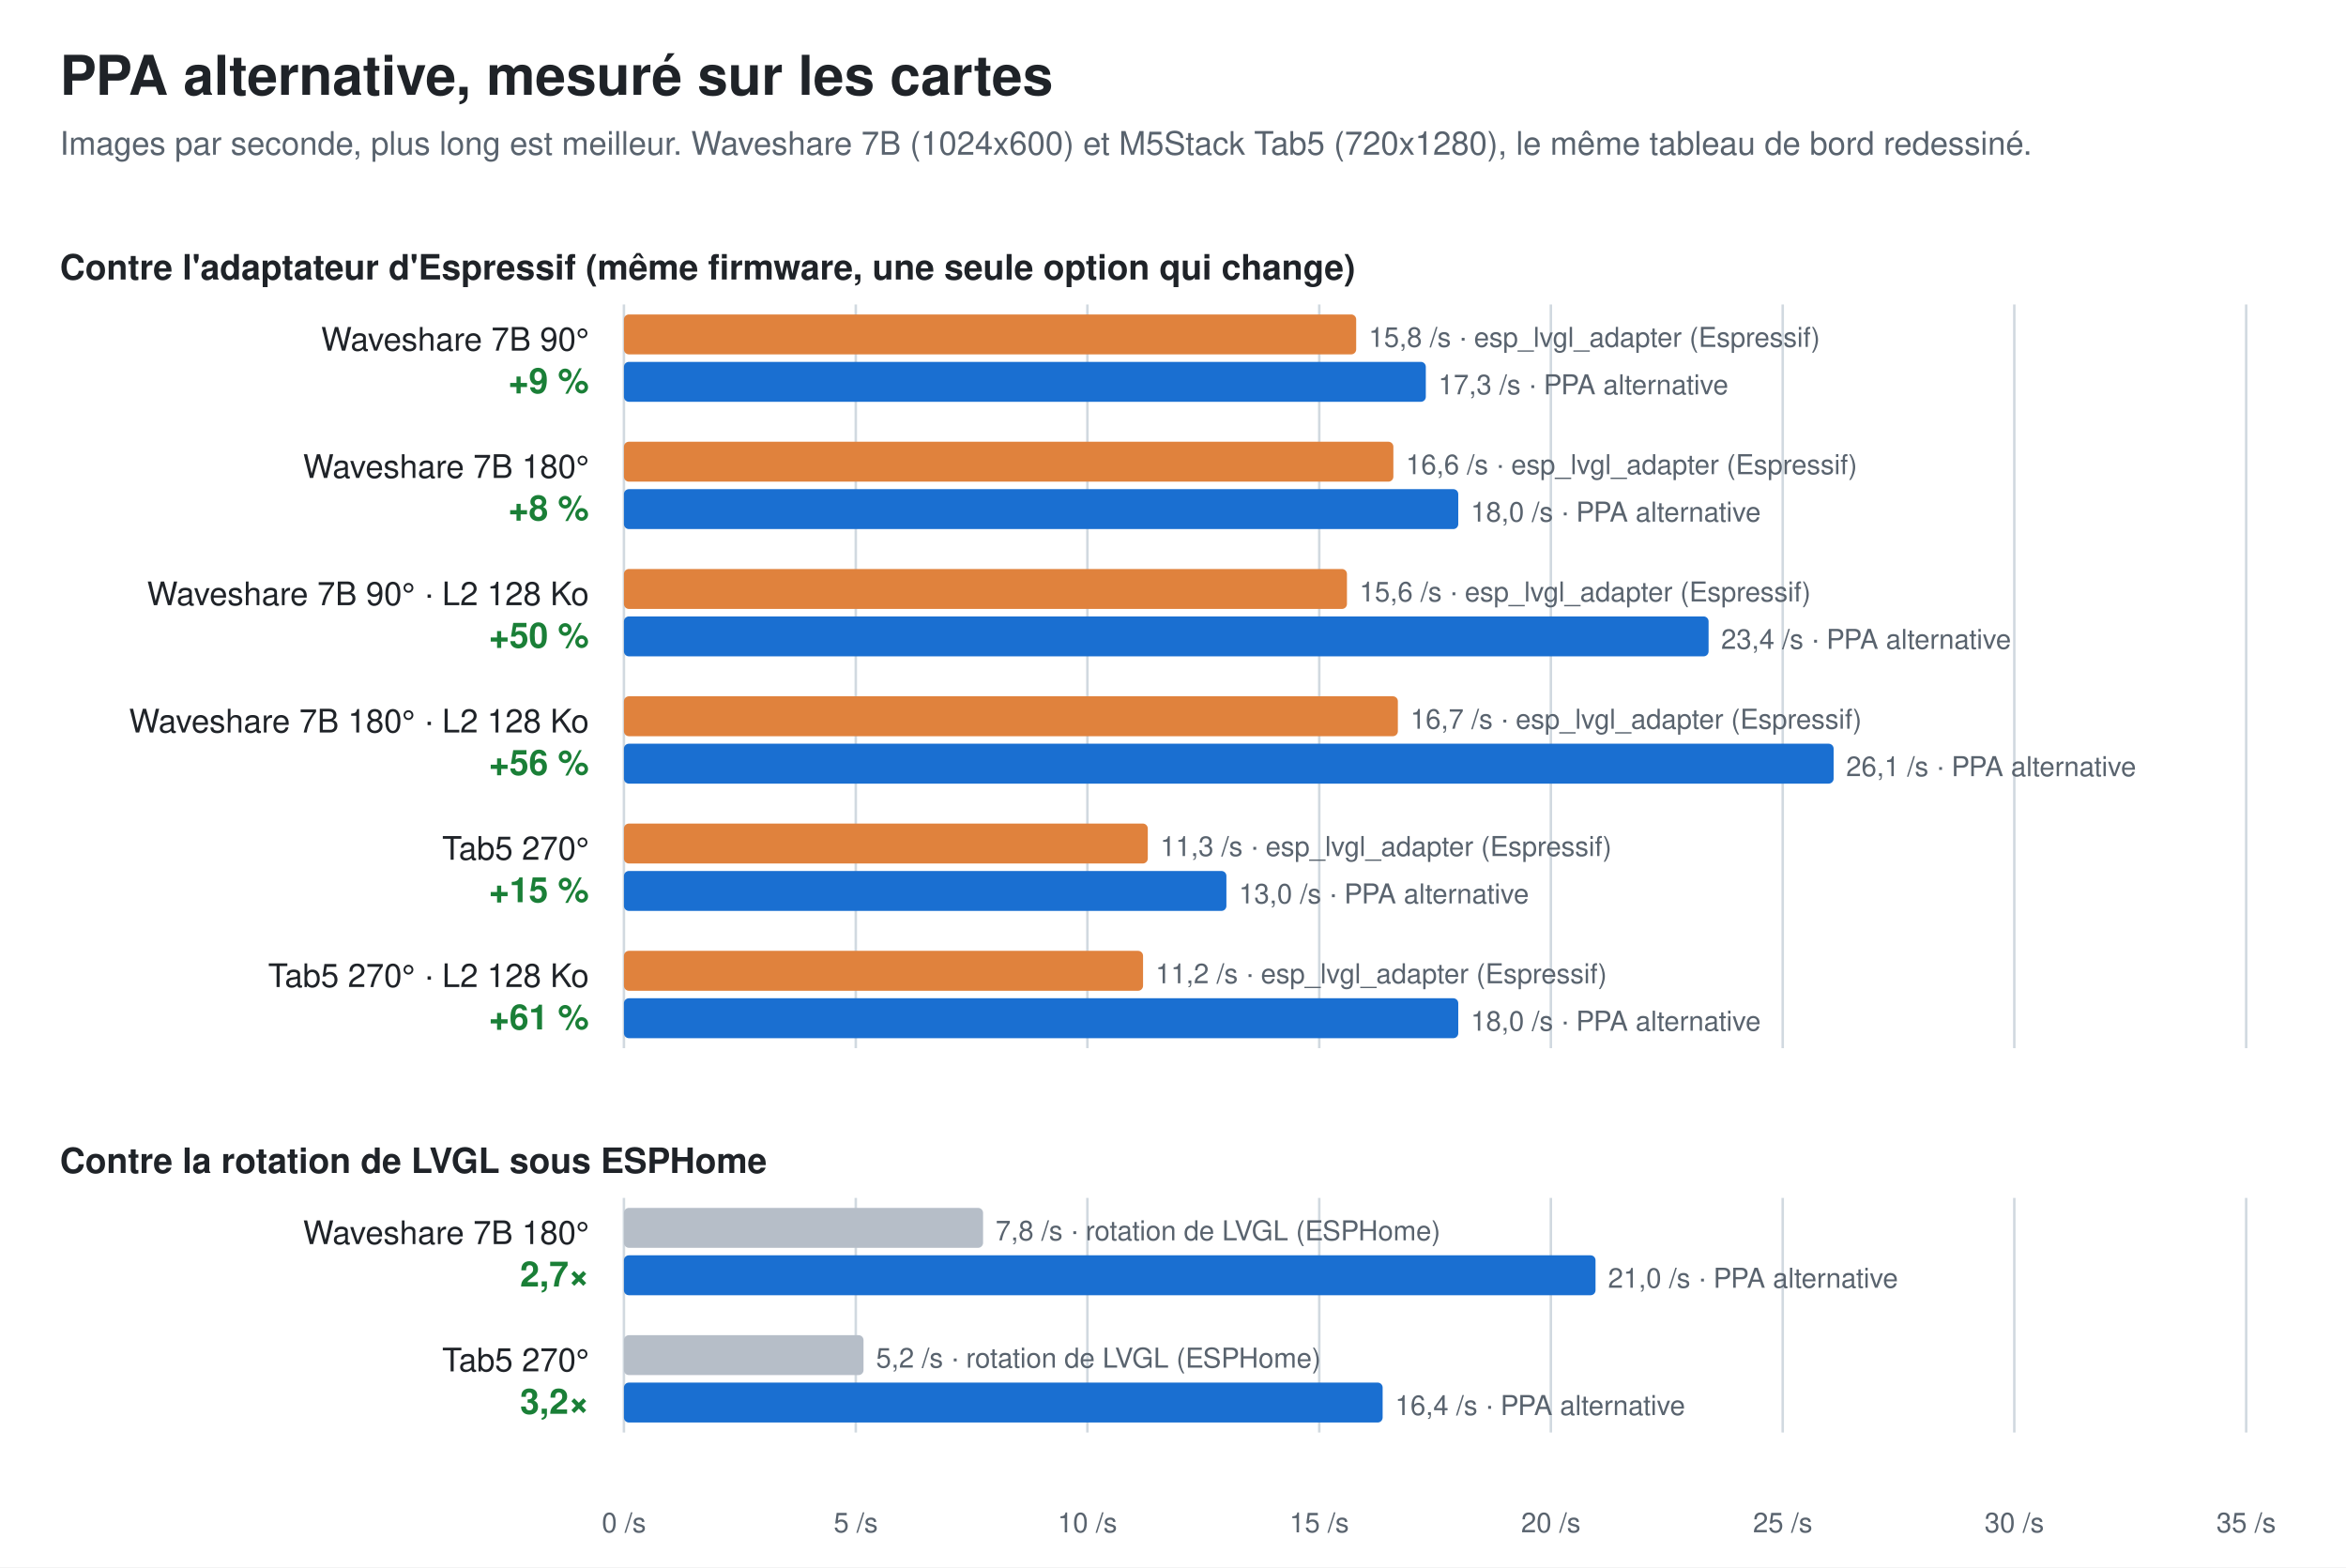
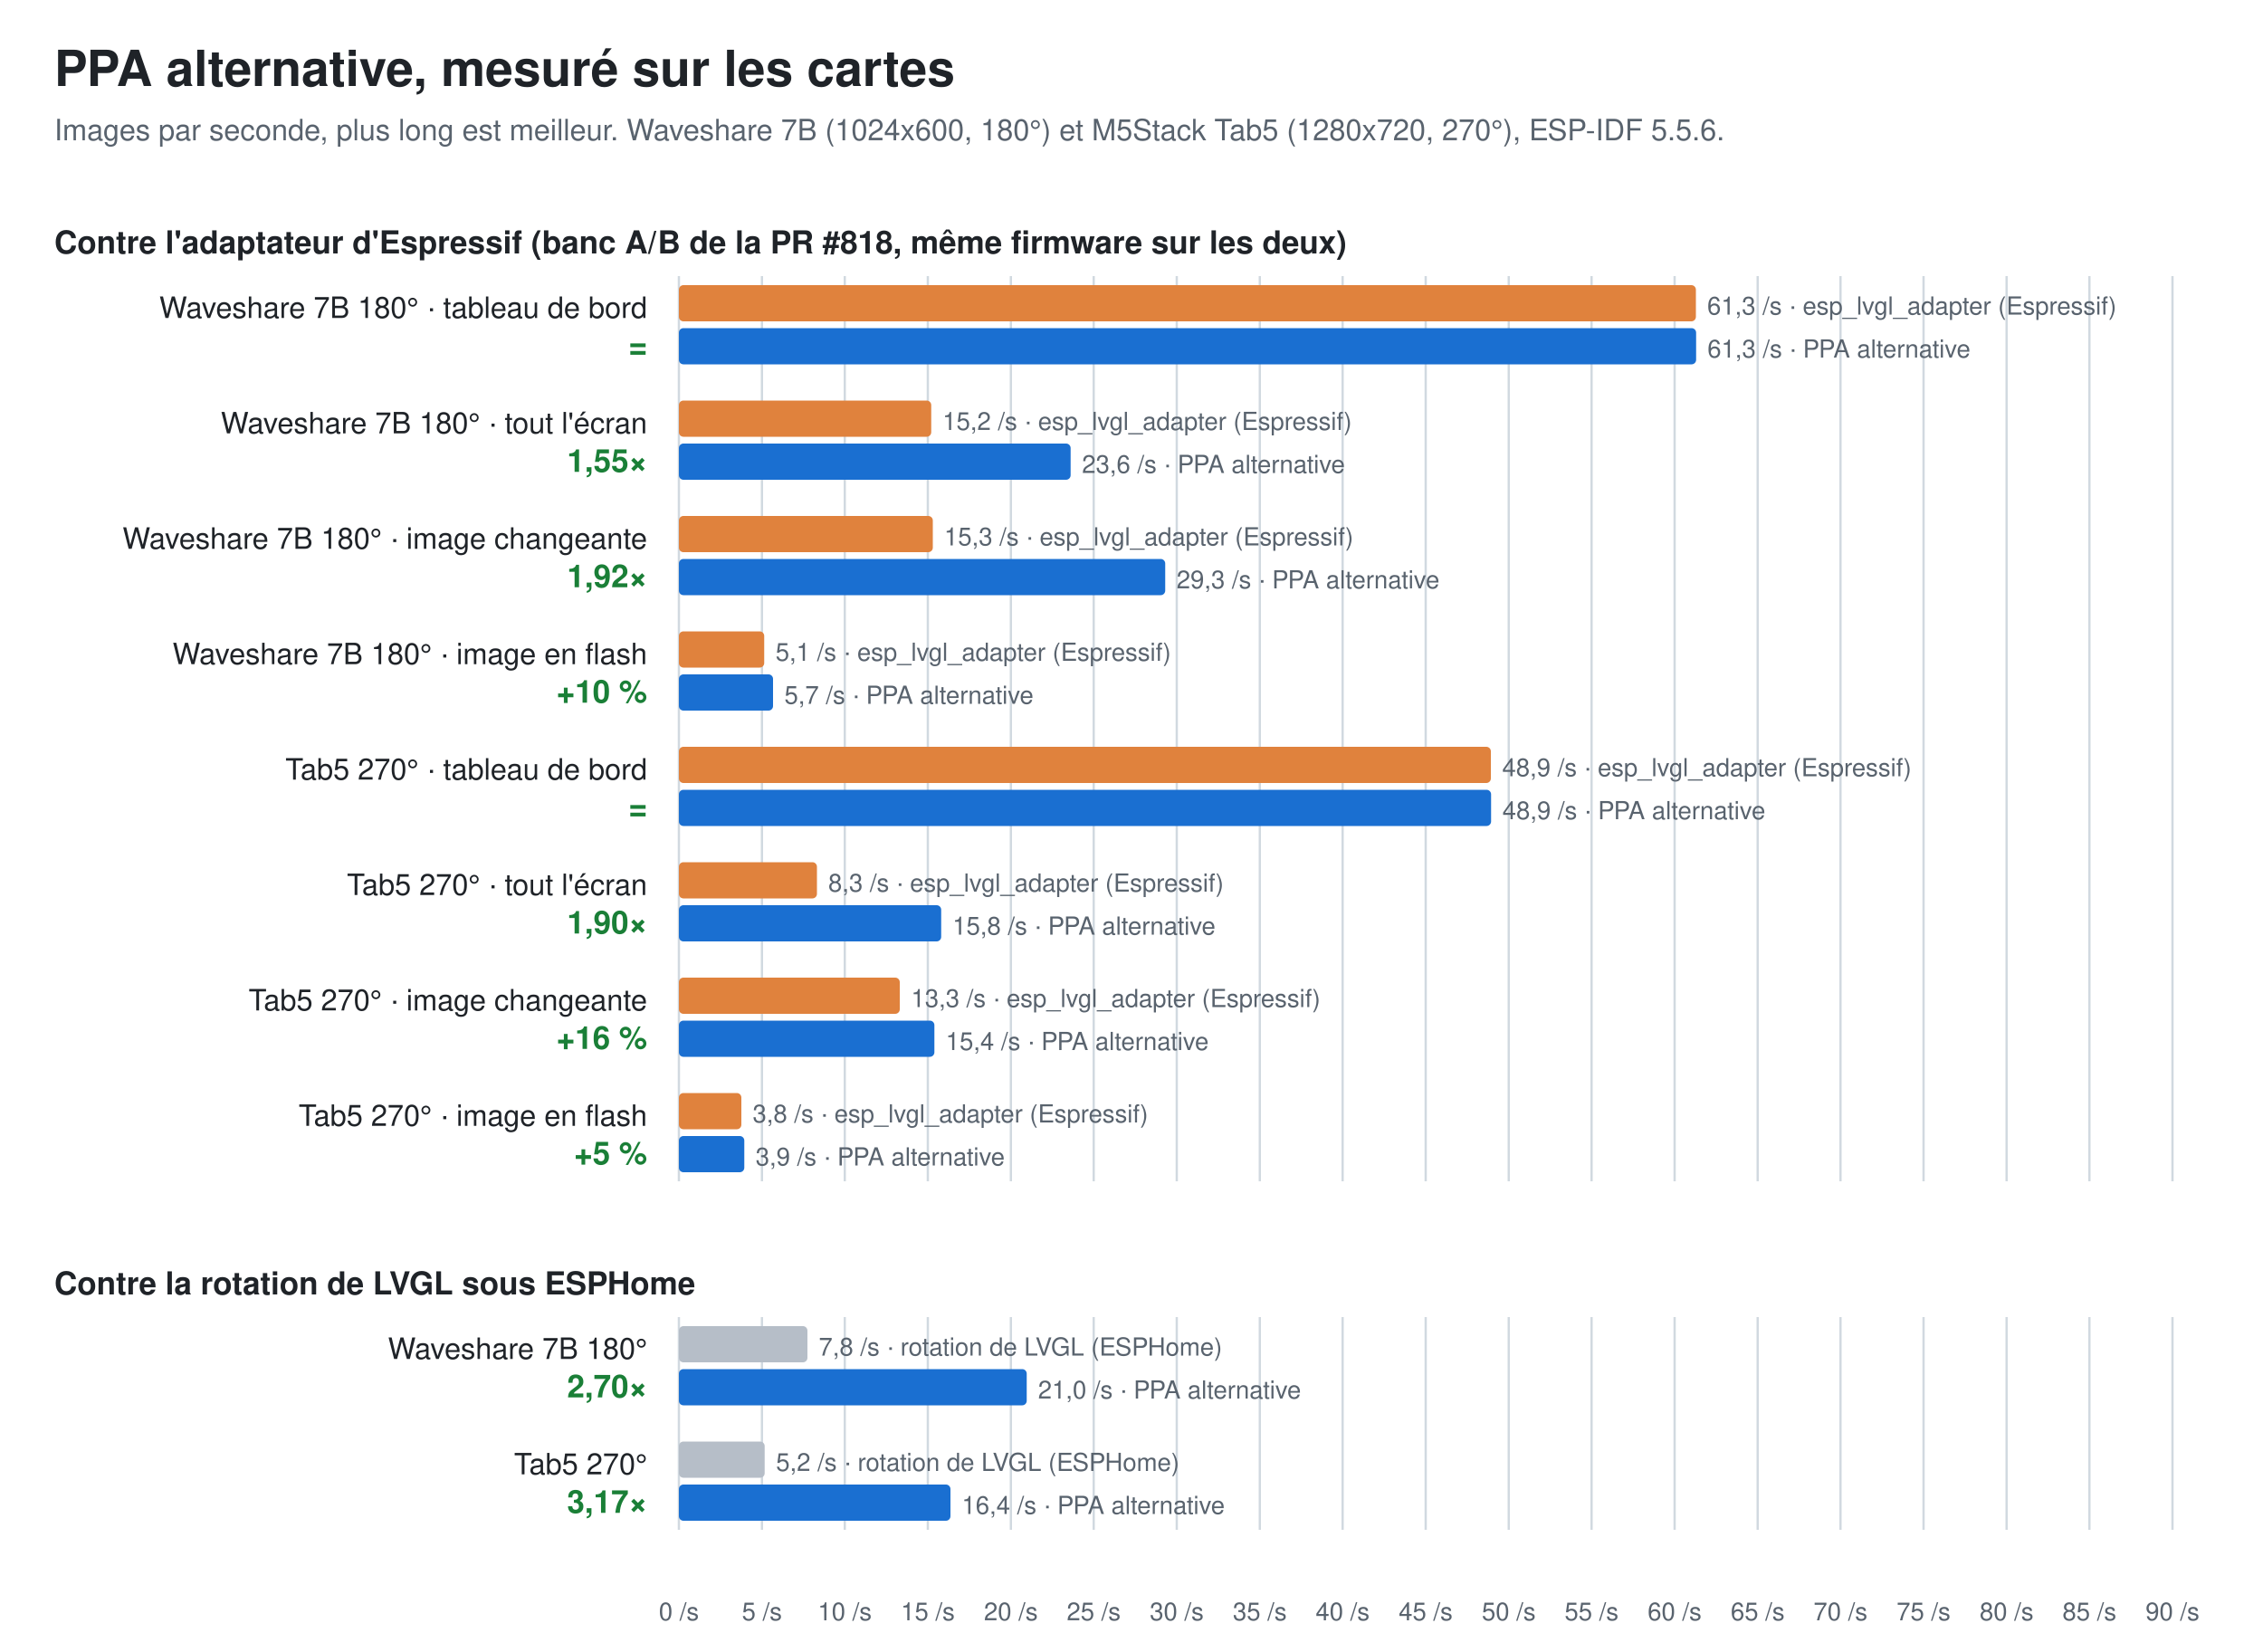
- <svg xmlns="http://www.w3.org/2000/svg" viewBox="0 0 940 628" width="940" height="628" font-family="-apple-system, Segoe UI, Helvetica, Arial, sans-serif" role="img" aria-label="Images par seconde mesurées sur les cartes : PPA alternative contre Espressif et LVGL">
+ <svg xmlns="http://www.w3.org/2000/svg" viewBox="0 0 1000 730" width="1000" height="730" font-family="-apple-system, Segoe UI, Helvetica, Arial, sans-serif" role="img" aria-label="Images par seconde mesurées sur les cartes : PPA alternative contre Espressif et LVGL">
  <style>
  .bg { fill: #ffffff } .fg { fill: #1f2328 } .mute { fill: #59636e } .grid { stroke: #d1d9e0 }
  .ref { fill: #e0823d } .lvgl { fill: #b6bec8 } .ppa { fill: #1a6fd1 } .gain { fill: #1a7f37 }
  @media (prefers-color-scheme: dark) {
    .bg { fill: #0d1117 } .fg { fill: #e6edf3 } .mute { fill: #9198a1 } .grid { stroke: #3d444d }
    .ref { fill: #f0883e } .lvgl { fill: #5a626c } .ppa { fill: #388bfd } .gain { fill: #3fb950 }
  }
</style>
-   <rect class="bg" width="940" height="628" />
+   <rect class="bg" width="1000" height="730" />
  <text class="fg" x="24" y="38" font-size="22" font-weight="600">PPA alternative, mesuré sur les cartes</text>
-   <text class="mute" x="24" y="62" font-size="13">Images par seconde, plus long est meilleur. Waveshare 7B (1024x600) et M5Stack Tab5 (720x1280), le même tableau de bord redessiné.</text>
-   <text class="fg" x="24" y="112" font-size="14" font-weight="600">Contre l'adaptateur d'Espressif (même firmware, une seule option qui change)</text>
-   <line class="grid" x1="250.0" x2="250.0" y1="122" y2="420" />
-   <line class="grid" x1="342.9" x2="342.9" y1="122" y2="420" />
-   <line class="grid" x1="435.7" x2="435.7" y1="122" y2="420" />
-   <line class="grid" x1="528.6" x2="528.6" y1="122" y2="420" />
-   <line class="grid" x1="621.4" x2="621.4" y1="122" y2="420" />
-   <line class="grid" x1="714.3" x2="714.3" y1="122" y2="420" />
-   <line class="grid" x1="807.1" x2="807.1" y1="122" y2="420" />
-   <line class="grid" x1="900.0" x2="900.0" y1="122" y2="420" />
-   <text class="fg" x="236" y="140.5" font-size="13" text-anchor="end">Waveshare 7B 90°</text>
-   <text class="gain" x="236" y="157.5" font-size="14" font-weight="700" text-anchor="end">+9 %</text>
-   <rect class="ref" x="250" y="126" width="293.4" height="16" rx="2" />
-   <text class="mute" x="548.4" y="139" font-size="11">15,8 /s · esp_lvgl_adapter (Espressif)</text>
-   <rect class="ppa" x="250" y="145" width="321.3" height="16" rx="2" />
-   <text class="mute" x="576.3" y="158" font-size="11">17,3 /s · PPA alternative</text>
-   <text class="fg" x="236" y="191.5" font-size="13" text-anchor="end">Waveshare 7B 180°</text>
-   <text class="gain" x="236" y="208.5" font-size="14" font-weight="700" text-anchor="end">+8 %</text>
-   <rect class="ref" x="250" y="177" width="308.3" height="16" rx="2" />
-   <text class="mute" x="563.3" y="190" font-size="11">16,6 /s · esp_lvgl_adapter (Espressif)</text>
-   <rect class="ppa" x="250" y="196" width="334.3" height="16" rx="2" />
-   <text class="mute" x="589.3" y="209" font-size="11">18,0 /s · PPA alternative</text>
-   <text class="fg" x="236" y="242.5" font-size="13" text-anchor="end">Waveshare 7B 90° · L2 128 Ko</text>
-   <text class="gain" x="236" y="259.5" font-size="14" font-weight="700" text-anchor="end">+50 %</text>
-   <rect class="ref" x="250" y="228" width="289.7" height="16" rx="2" />
-   <text class="mute" x="544.7" y="241" font-size="11">15,6 /s · esp_lvgl_adapter (Espressif)</text>
-   <rect class="ppa" x="250" y="247" width="434.6" height="16" rx="2" />
-   <text class="mute" x="689.6" y="260" font-size="11">23,4 /s · PPA alternative</text>
-   <text class="fg" x="236" y="293.5" font-size="13" text-anchor="end">Waveshare 7B 180° · L2 128 Ko</text>
-   <text class="gain" x="236" y="310.5" font-size="14" font-weight="700" text-anchor="end">+56 %</text>
-   <rect class="ref" x="250" y="279" width="310.1" height="16" rx="2" />
-   <text class="mute" x="565.1" y="292" font-size="11">16,7 /s · esp_lvgl_adapter (Espressif)</text>
-   <rect class="ppa" x="250" y="298" width="484.7" height="16" rx="2" />
-   <text class="mute" x="739.7" y="311" font-size="11">26,1 /s · PPA alternative</text>
-   <text class="fg" x="236" y="344.5" font-size="13" text-anchor="end">Tab5 270°</text>
-   <text class="gain" x="236" y="361.5" font-size="14" font-weight="700" text-anchor="end">+15 %</text>
-   <rect class="ref" x="250" y="330" width="209.9" height="16" rx="2" />
-   <text class="mute" x="464.9" y="343" font-size="11">11,3 /s · esp_lvgl_adapter (Espressif)</text>
-   <rect class="ppa" x="250" y="349" width="241.4" height="16" rx="2" />
-   <text class="mute" x="496.4" y="362" font-size="11">13,0 /s · PPA alternative</text>
-   <text class="fg" x="236" y="395.5" font-size="13" text-anchor="end">Tab5 270° · L2 128 Ko</text>
-   <text class="gain" x="236" y="412.5" font-size="14" font-weight="700" text-anchor="end">+61 %</text>
-   <rect class="ref" x="250" y="381" width="208.0" height="16" rx="2" />
-   <text class="mute" x="463.0" y="394" font-size="11">11,2 /s · esp_lvgl_adapter (Espressif)</text>
-   <rect class="ppa" x="250" y="400" width="334.3" height="16" rx="2" />
-   <text class="mute" x="589.3" y="413" font-size="11">18,0 /s · PPA alternative</text>
-   <text class="fg" x="24" y="470" font-size="14" font-weight="600">Contre la rotation de LVGL sous ESPHome</text>
-   <line class="grid" x1="250.0" x2="250.0" y1="480" y2="574" />
-   <line class="grid" x1="342.9" x2="342.9" y1="480" y2="574" />
-   <line class="grid" x1="435.7" x2="435.7" y1="480" y2="574" />
-   <line class="grid" x1="528.6" x2="528.6" y1="480" y2="574" />
-   <line class="grid" x1="621.4" x2="621.4" y1="480" y2="574" />
-   <line class="grid" x1="714.3" x2="714.3" y1="480" y2="574" />
-   <line class="grid" x1="807.1" x2="807.1" y1="480" y2="574" />
-   <line class="grid" x1="900.0" x2="900.0" y1="480" y2="574" />
-   <text class="fg" x="236" y="498.5" font-size="13" text-anchor="end">Waveshare 7B 180°</text>
-   <text class="gain" x="236" y="515.5" font-size="14" font-weight="700" text-anchor="end">2,7×</text>
-   <rect class="lvgl" x="250" y="484" width="143.9" height="16" rx="2" />
-   <text class="mute" x="398.9" y="497" font-size="11">7,8 /s · rotation de LVGL (ESPHome)</text>
-   <rect class="ppa" x="250" y="503" width="389.3" height="16" rx="2" />
-   <text class="mute" x="644.3" y="516" font-size="11">21,0 /s · PPA alternative</text>
-   <text class="fg" x="236" y="549.5" font-size="13" text-anchor="end">Tab5 270°</text>
-   <text class="gain" x="236" y="566.5" font-size="14" font-weight="700" text-anchor="end">3,2×</text>
-   <rect class="lvgl" x="250" y="535" width="96.0" height="16" rx="2" />
-   <text class="mute" x="351.0" y="548" font-size="11">5,2 /s · rotation de LVGL (ESPHome)</text>
-   <rect class="ppa" x="250" y="554" width="304.0" height="16" rx="2" />
-   <text class="mute" x="559.0" y="567" font-size="11">16,4 /s · PPA alternative</text>
-   <text class="mute" x="250.0" y="614" font-size="11" text-anchor="middle">0 /s</text>
-   <text class="mute" x="342.9" y="614" font-size="11" text-anchor="middle">5 /s</text>
-   <text class="mute" x="435.7" y="614" font-size="11" text-anchor="middle">10 /s</text>
-   <text class="mute" x="528.6" y="614" font-size="11" text-anchor="middle">15 /s</text>
-   <text class="mute" x="621.4" y="614" font-size="11" text-anchor="middle">20 /s</text>
-   <text class="mute" x="714.3" y="614" font-size="11" text-anchor="middle">25 /s</text>
-   <text class="mute" x="807.1" y="614" font-size="11" text-anchor="middle">30 /s</text>
-   <text class="mute" x="900.0" y="614" font-size="11" text-anchor="middle">35 /s</text>
+   <text class="mute" x="24" y="62" font-size="13">Images par seconde, plus long est meilleur. Waveshare 7B (1024x600, 180°) et M5Stack Tab5 (1280x720, 270°), ESP-IDF 5.5.6.</text>
+   <text class="fg" x="24" y="112" font-size="14" font-weight="600">Contre l'adaptateur d'Espressif (banc A/B de la PR #818, même firmware sur les deux)</text>
+   <line class="grid" x1="300.0" x2="300.0" y1="122" y2="522" />
+   <line class="grid" x1="336.7" x2="336.7" y1="122" y2="522" />
+   <line class="grid" x1="373.3" x2="373.3" y1="122" y2="522" />
+   <line class="grid" x1="410.0" x2="410.0" y1="122" y2="522" />
+   <line class="grid" x1="446.7" x2="446.7" y1="122" y2="522" />
+   <line class="grid" x1="483.3" x2="483.3" y1="122" y2="522" />
+   <line class="grid" x1="520.0" x2="520.0" y1="122" y2="522" />
+   <line class="grid" x1="556.7" x2="556.7" y1="122" y2="522" />
+   <line class="grid" x1="593.3" x2="593.3" y1="122" y2="522" />
+   <line class="grid" x1="630.0" x2="630.0" y1="122" y2="522" />
+   <line class="grid" x1="666.7" x2="666.7" y1="122" y2="522" />
+   <line class="grid" x1="703.3" x2="703.3" y1="122" y2="522" />
+   <line class="grid" x1="740.0" x2="740.0" y1="122" y2="522" />
+   <line class="grid" x1="776.7" x2="776.7" y1="122" y2="522" />
+   <line class="grid" x1="813.3" x2="813.3" y1="122" y2="522" />
+   <line class="grid" x1="850.0" x2="850.0" y1="122" y2="522" />
+   <line class="grid" x1="886.7" x2="886.7" y1="122" y2="522" />
+   <line class="grid" x1="923.3" x2="923.3" y1="122" y2="522" />
+   <line class="grid" x1="960.0" x2="960.0" y1="122" y2="522" />
+   <text class="fg" x="286" y="140.5" font-size="13" text-anchor="end">Waveshare 7B 180° · tableau de bord</text>
+   <text class="gain" x="286" y="157.5" font-size="14" font-weight="700" text-anchor="end">=</text>
+   <rect class="ref" x="300" y="126" width="449.4" height="16" rx="2" />
+   <text class="mute" x="754.4" y="139" font-size="11">61,3 /s · esp_lvgl_adapter (Espressif)</text>
+   <rect class="ppa" x="300" y="145" width="449.5" height="16" rx="2" />
+   <text class="mute" x="754.5" y="158" font-size="11">61,3 /s · PPA alternative</text>
+   <text class="fg" x="286" y="191.5" font-size="13" text-anchor="end">Waveshare 7B 180° · tout l'écran</text>
+   <text class="gain" x="286" y="208.5" font-size="14" font-weight="700" text-anchor="end">1,55×</text>
+   <rect class="ref" x="300" y="177" width="111.5" height="16" rx="2" />
+   <text class="mute" x="416.5" y="190" font-size="11">15,2 /s · esp_lvgl_adapter (Espressif)</text>
+   <rect class="ppa" x="300" y="196" width="173.1" height="16" rx="2" />
+   <text class="mute" x="478.1" y="209" font-size="11">23,6 /s · PPA alternative</text>
+   <text class="fg" x="286" y="242.5" font-size="13" text-anchor="end">Waveshare 7B 180° · image changeante</text>
+   <text class="gain" x="286" y="259.5" font-size="14" font-weight="700" text-anchor="end">1,92×</text>
+   <rect class="ref" x="300" y="228" width="112.2" height="16" rx="2" />
+   <text class="mute" x="417.2" y="241" font-size="11">15,3 /s · esp_lvgl_adapter (Espressif)</text>
+   <rect class="ppa" x="300" y="247" width="214.9" height="16" rx="2" />
+   <text class="mute" x="519.9" y="260" font-size="11">29,3 /s · PPA alternative</text>
+   <text class="fg" x="286" y="293.5" font-size="13" text-anchor="end">Waveshare 7B 180° · image en flash</text>
+   <text class="gain" x="286" y="310.5" font-size="14" font-weight="700" text-anchor="end">+10 %</text>
+   <rect class="ref" x="300" y="279" width="37.7" height="16" rx="2" />
+   <text class="mute" x="342.7" y="292" font-size="11">5,1 /s · esp_lvgl_adapter (Espressif)</text>
+   <rect class="ppa" x="300" y="298" width="41.6" height="16" rx="2" />
+   <text class="mute" x="346.6" y="311" font-size="11">5,7 /s · PPA alternative</text>
+   <text class="fg" x="286" y="344.5" font-size="13" text-anchor="end">Tab5 270° · tableau de bord</text>
+   <text class="gain" x="286" y="361.5" font-size="14" font-weight="700" text-anchor="end">=</text>
+   <rect class="ref" x="300" y="330" width="358.8" height="16" rx="2" />
+   <text class="mute" x="663.8" y="343" font-size="11">48,9 /s · esp_lvgl_adapter (Espressif)</text>
+   <rect class="ppa" x="300" y="349" width="358.9" height="16" rx="2" />
+   <text class="mute" x="663.9" y="362" font-size="11">48,9 /s · PPA alternative</text>
+   <text class="fg" x="286" y="395.5" font-size="13" text-anchor="end">Tab5 270° · tout l'écran</text>
+   <text class="gain" x="286" y="412.5" font-size="14" font-weight="700" text-anchor="end">1,90×</text>
+   <rect class="ref" x="300" y="381" width="61.0" height="16" rx="2" />
+   <text class="mute" x="366.0" y="394" font-size="11">8,3 /s · esp_lvgl_adapter (Espressif)</text>
+   <rect class="ppa" x="300" y="400" width="115.9" height="16" rx="2" />
+   <text class="mute" x="420.9" y="413" font-size="11">15,8 /s · PPA alternative</text>
+   <text class="fg" x="286" y="446.5" font-size="13" text-anchor="end">Tab5 270° · image changeante</text>
+   <text class="gain" x="286" y="463.5" font-size="14" font-weight="700" text-anchor="end">+16 %</text>
+   <rect class="ref" x="300" y="432" width="97.6" height="16" rx="2" />
+   <text class="mute" x="402.6" y="445" font-size="11">13,3 /s · esp_lvgl_adapter (Espressif)</text>
+   <rect class="ppa" x="300" y="451" width="112.9" height="16" rx="2" />
+   <text class="mute" x="417.9" y="464" font-size="11">15,4 /s · PPA alternative</text>
+   <text class="fg" x="286" y="497.5" font-size="13" text-anchor="end">Tab5 270° · image en flash</text>
+   <text class="gain" x="286" y="514.5" font-size="14" font-weight="700" text-anchor="end">+5 %</text>
+   <rect class="ref" x="300" y="483" width="27.6" height="16" rx="2" />
+   <text class="mute" x="332.6" y="496" font-size="11">3,8 /s · esp_lvgl_adapter (Espressif)</text>
+   <rect class="ppa" x="300" y="502" width="28.9" height="16" rx="2" />
+   <text class="mute" x="333.9" y="515" font-size="11">3,9 /s · PPA alternative</text>
+   <text class="fg" x="24" y="572" font-size="14" font-weight="600">Contre la rotation de LVGL sous ESPHome</text>
+   <line class="grid" x1="300.0" x2="300.0" y1="582" y2="676" />
+   <line class="grid" x1="336.7" x2="336.7" y1="582" y2="676" />
+   <line class="grid" x1="373.3" x2="373.3" y1="582" y2="676" />
+   <line class="grid" x1="410.0" x2="410.0" y1="582" y2="676" />
+   <line class="grid" x1="446.7" x2="446.7" y1="582" y2="676" />
+   <line class="grid" x1="483.3" x2="483.3" y1="582" y2="676" />
+   <line class="grid" x1="520.0" x2="520.0" y1="582" y2="676" />
+   <line class="grid" x1="556.7" x2="556.7" y1="582" y2="676" />
+   <line class="grid" x1="593.3" x2="593.3" y1="582" y2="676" />
+   <line class="grid" x1="630.0" x2="630.0" y1="582" y2="676" />
+   <line class="grid" x1="666.7" x2="666.7" y1="582" y2="676" />
+   <line class="grid" x1="703.3" x2="703.3" y1="582" y2="676" />
+   <line class="grid" x1="740.0" x2="740.0" y1="582" y2="676" />
+   <line class="grid" x1="776.7" x2="776.7" y1="582" y2="676" />
+   <line class="grid" x1="813.3" x2="813.3" y1="582" y2="676" />
+   <line class="grid" x1="850.0" x2="850.0" y1="582" y2="676" />
+   <line class="grid" x1="886.7" x2="886.7" y1="582" y2="676" />
+   <line class="grid" x1="923.3" x2="923.3" y1="582" y2="676" />
+   <line class="grid" x1="960.0" x2="960.0" y1="582" y2="676" />
+   <text class="fg" x="286" y="600.5" font-size="13" text-anchor="end">Waveshare 7B 180°</text>
+   <text class="gain" x="286" y="617.5" font-size="14" font-weight="700" text-anchor="end">2,70×</text>
+   <rect class="lvgl" x="300" y="586" width="56.8" height="16" rx="2" />
+   <text class="mute" x="361.8" y="599" font-size="11">7,8 /s · rotation de LVGL (ESPHome)</text>
+   <rect class="ppa" x="300" y="605" width="153.7" height="16" rx="2" />
+   <text class="mute" x="458.7" y="618" font-size="11">21,0 /s · PPA alternative</text>
+   <text class="fg" x="286" y="651.5" font-size="13" text-anchor="end">Tab5 270°</text>
+   <text class="gain" x="286" y="668.5" font-size="14" font-weight="700" text-anchor="end">3,17×</text>
+   <rect class="lvgl" x="300" y="637" width="37.9" height="16" rx="2" />
+   <text class="mute" x="342.9" y="650" font-size="11">5,2 /s · rotation de LVGL (ESPHome)</text>
+   <rect class="ppa" x="300" y="656" width="120.0" height="16" rx="2" />
+   <text class="mute" x="425.0" y="669" font-size="11">16,4 /s · PPA alternative</text>
+   <text class="mute" x="300.0" y="716" font-size="11" text-anchor="middle">0 /s</text>
+   <text class="mute" x="336.7" y="716" font-size="11" text-anchor="middle">5 /s</text>
+   <text class="mute" x="373.3" y="716" font-size="11" text-anchor="middle">10 /s</text>
+   <text class="mute" x="410.0" y="716" font-size="11" text-anchor="middle">15 /s</text>
+   <text class="mute" x="446.7" y="716" font-size="11" text-anchor="middle">20 /s</text>
+   <text class="mute" x="483.3" y="716" font-size="11" text-anchor="middle">25 /s</text>
+   <text class="mute" x="520.0" y="716" font-size="11" text-anchor="middle">30 /s</text>
+   <text class="mute" x="556.7" y="716" font-size="11" text-anchor="middle">35 /s</text>
+   <text class="mute" x="593.3" y="716" font-size="11" text-anchor="middle">40 /s</text>
+   <text class="mute" x="630.0" y="716" font-size="11" text-anchor="middle">45 /s</text>
+   <text class="mute" x="666.7" y="716" font-size="11" text-anchor="middle">50 /s</text>
+   <text class="mute" x="703.3" y="716" font-size="11" text-anchor="middle">55 /s</text>
+   <text class="mute" x="740.0" y="716" font-size="11" text-anchor="middle">60 /s</text>
+   <text class="mute" x="776.7" y="716" font-size="11" text-anchor="middle">65 /s</text>
+   <text class="mute" x="813.3" y="716" font-size="11" text-anchor="middle">70 /s</text>
+   <text class="mute" x="850.0" y="716" font-size="11" text-anchor="middle">75 /s</text>
+   <text class="mute" x="886.7" y="716" font-size="11" text-anchor="middle">80 /s</text>
+   <text class="mute" x="923.3" y="716" font-size="11" text-anchor="middle">85 /s</text>
+   <text class="mute" x="960.0" y="716" font-size="11" text-anchor="middle">90 /s</text>
</svg>
